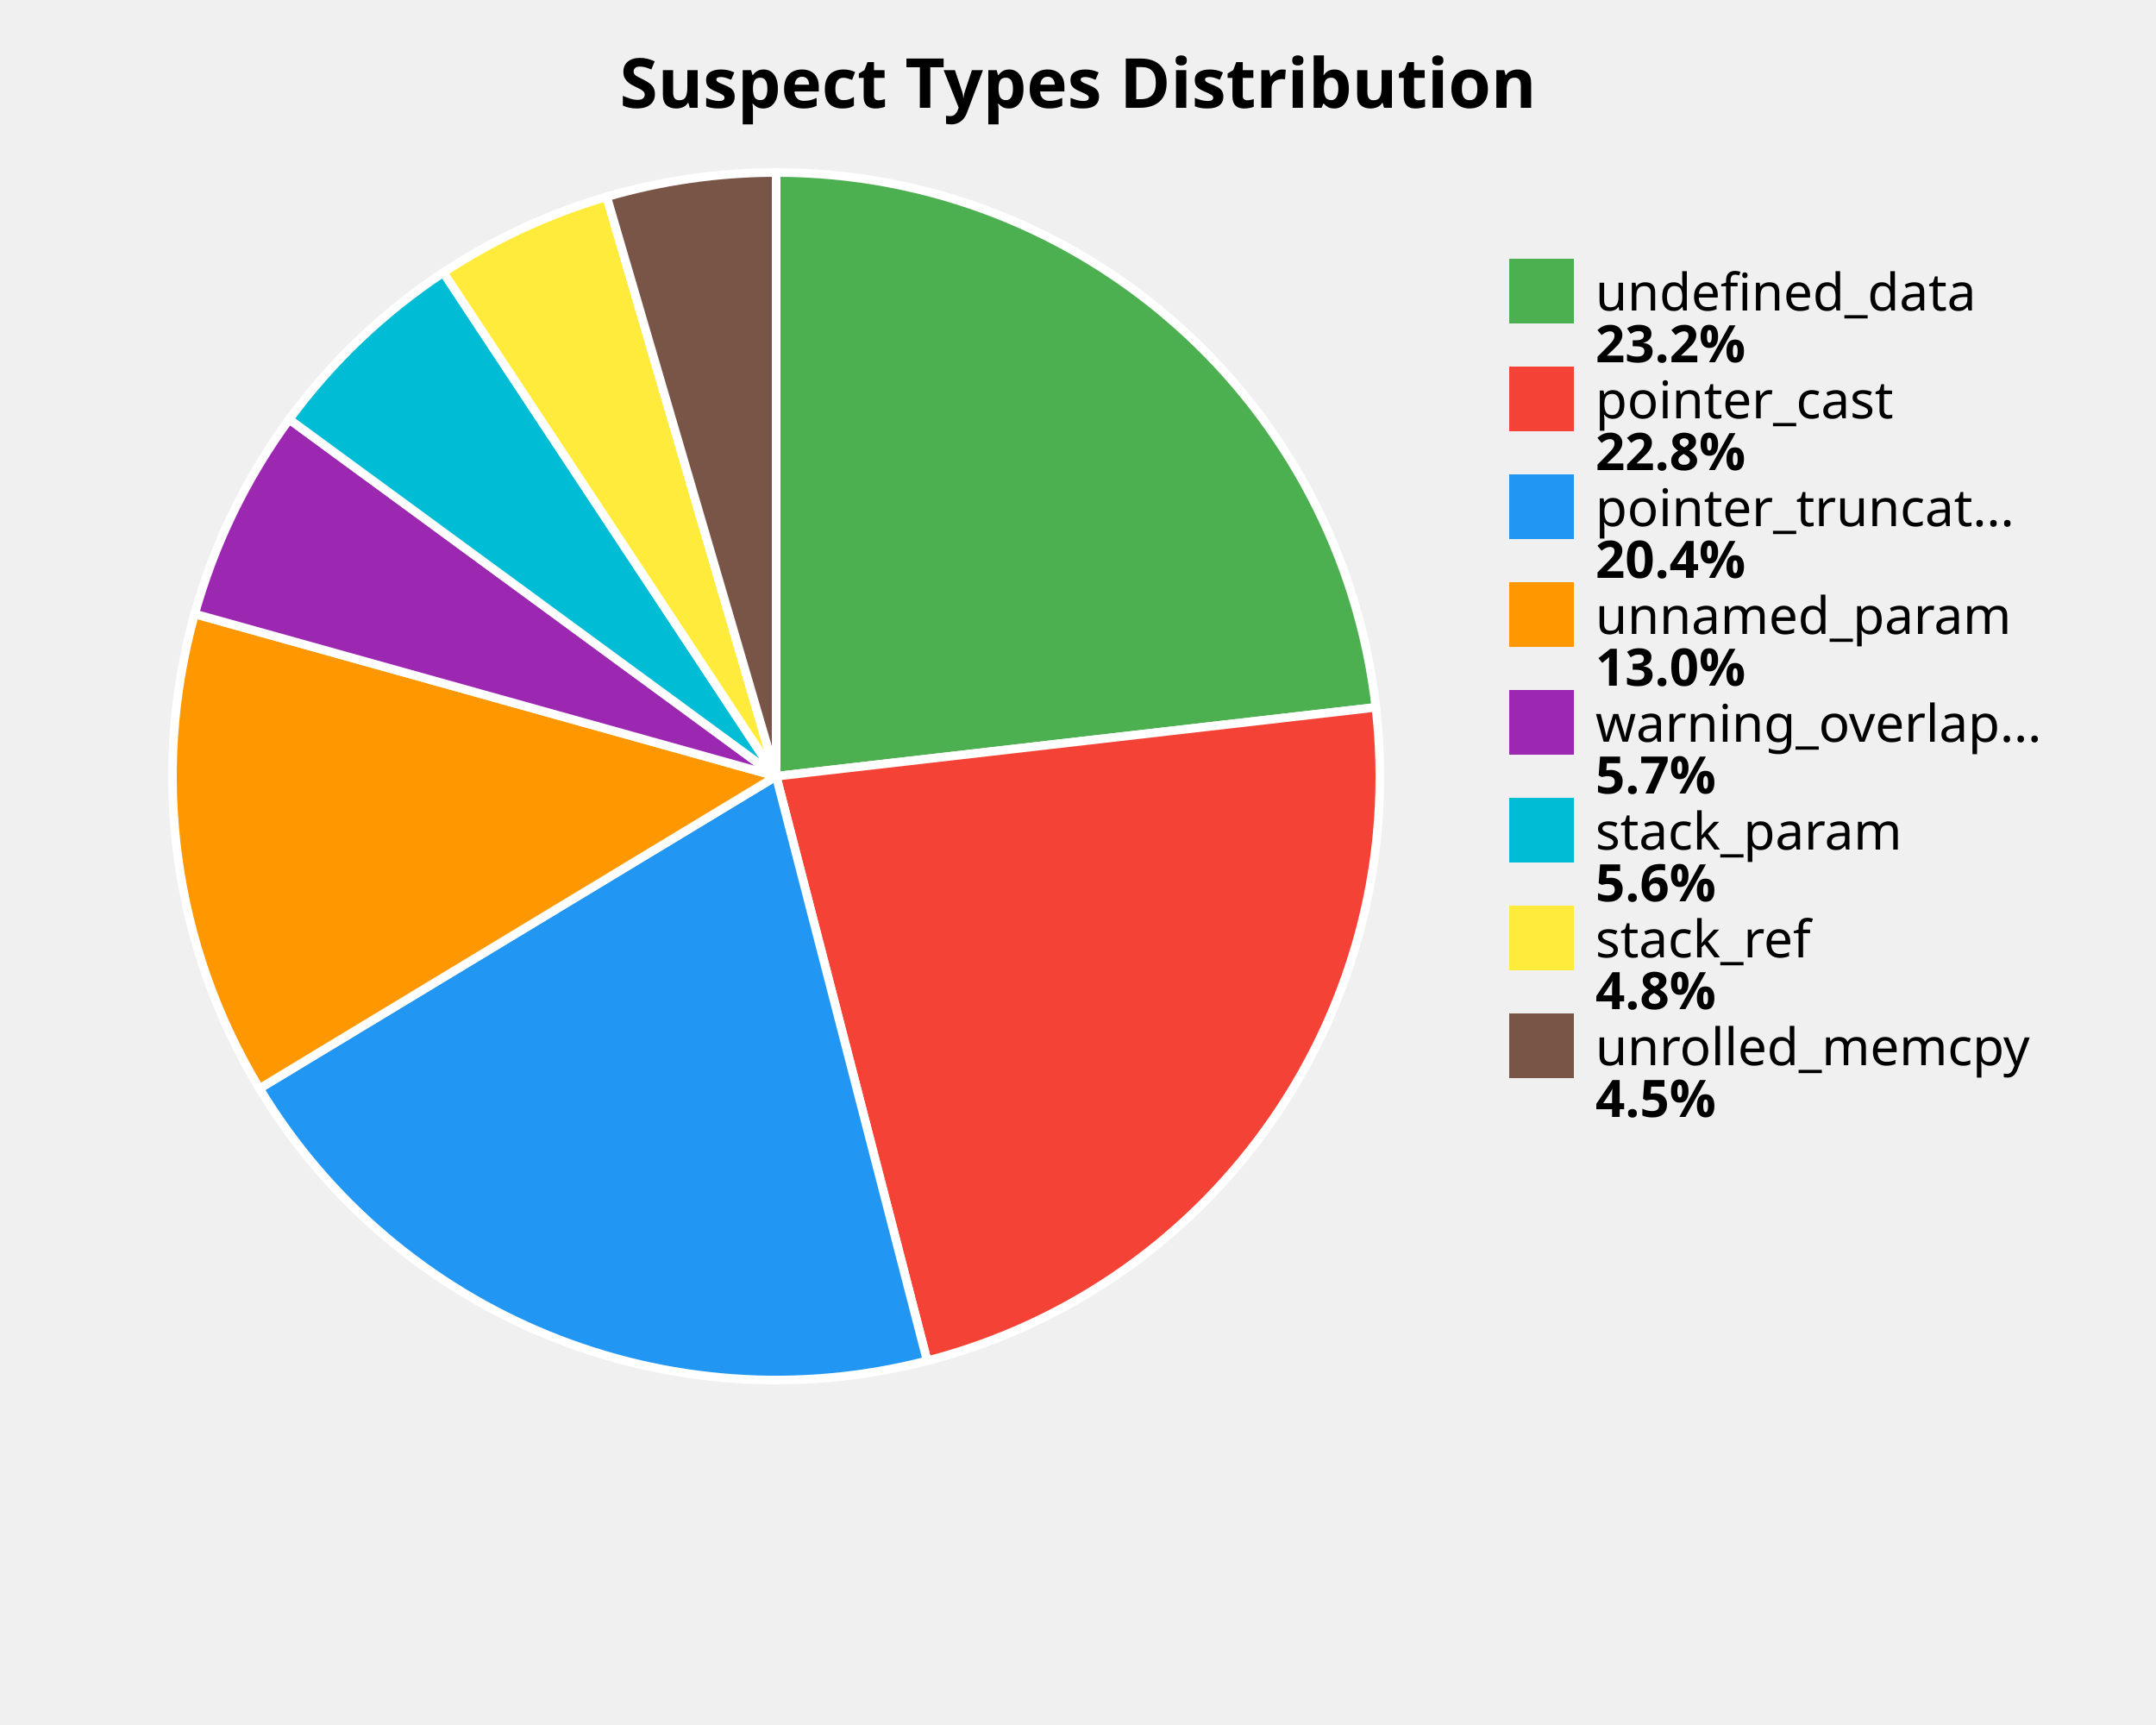
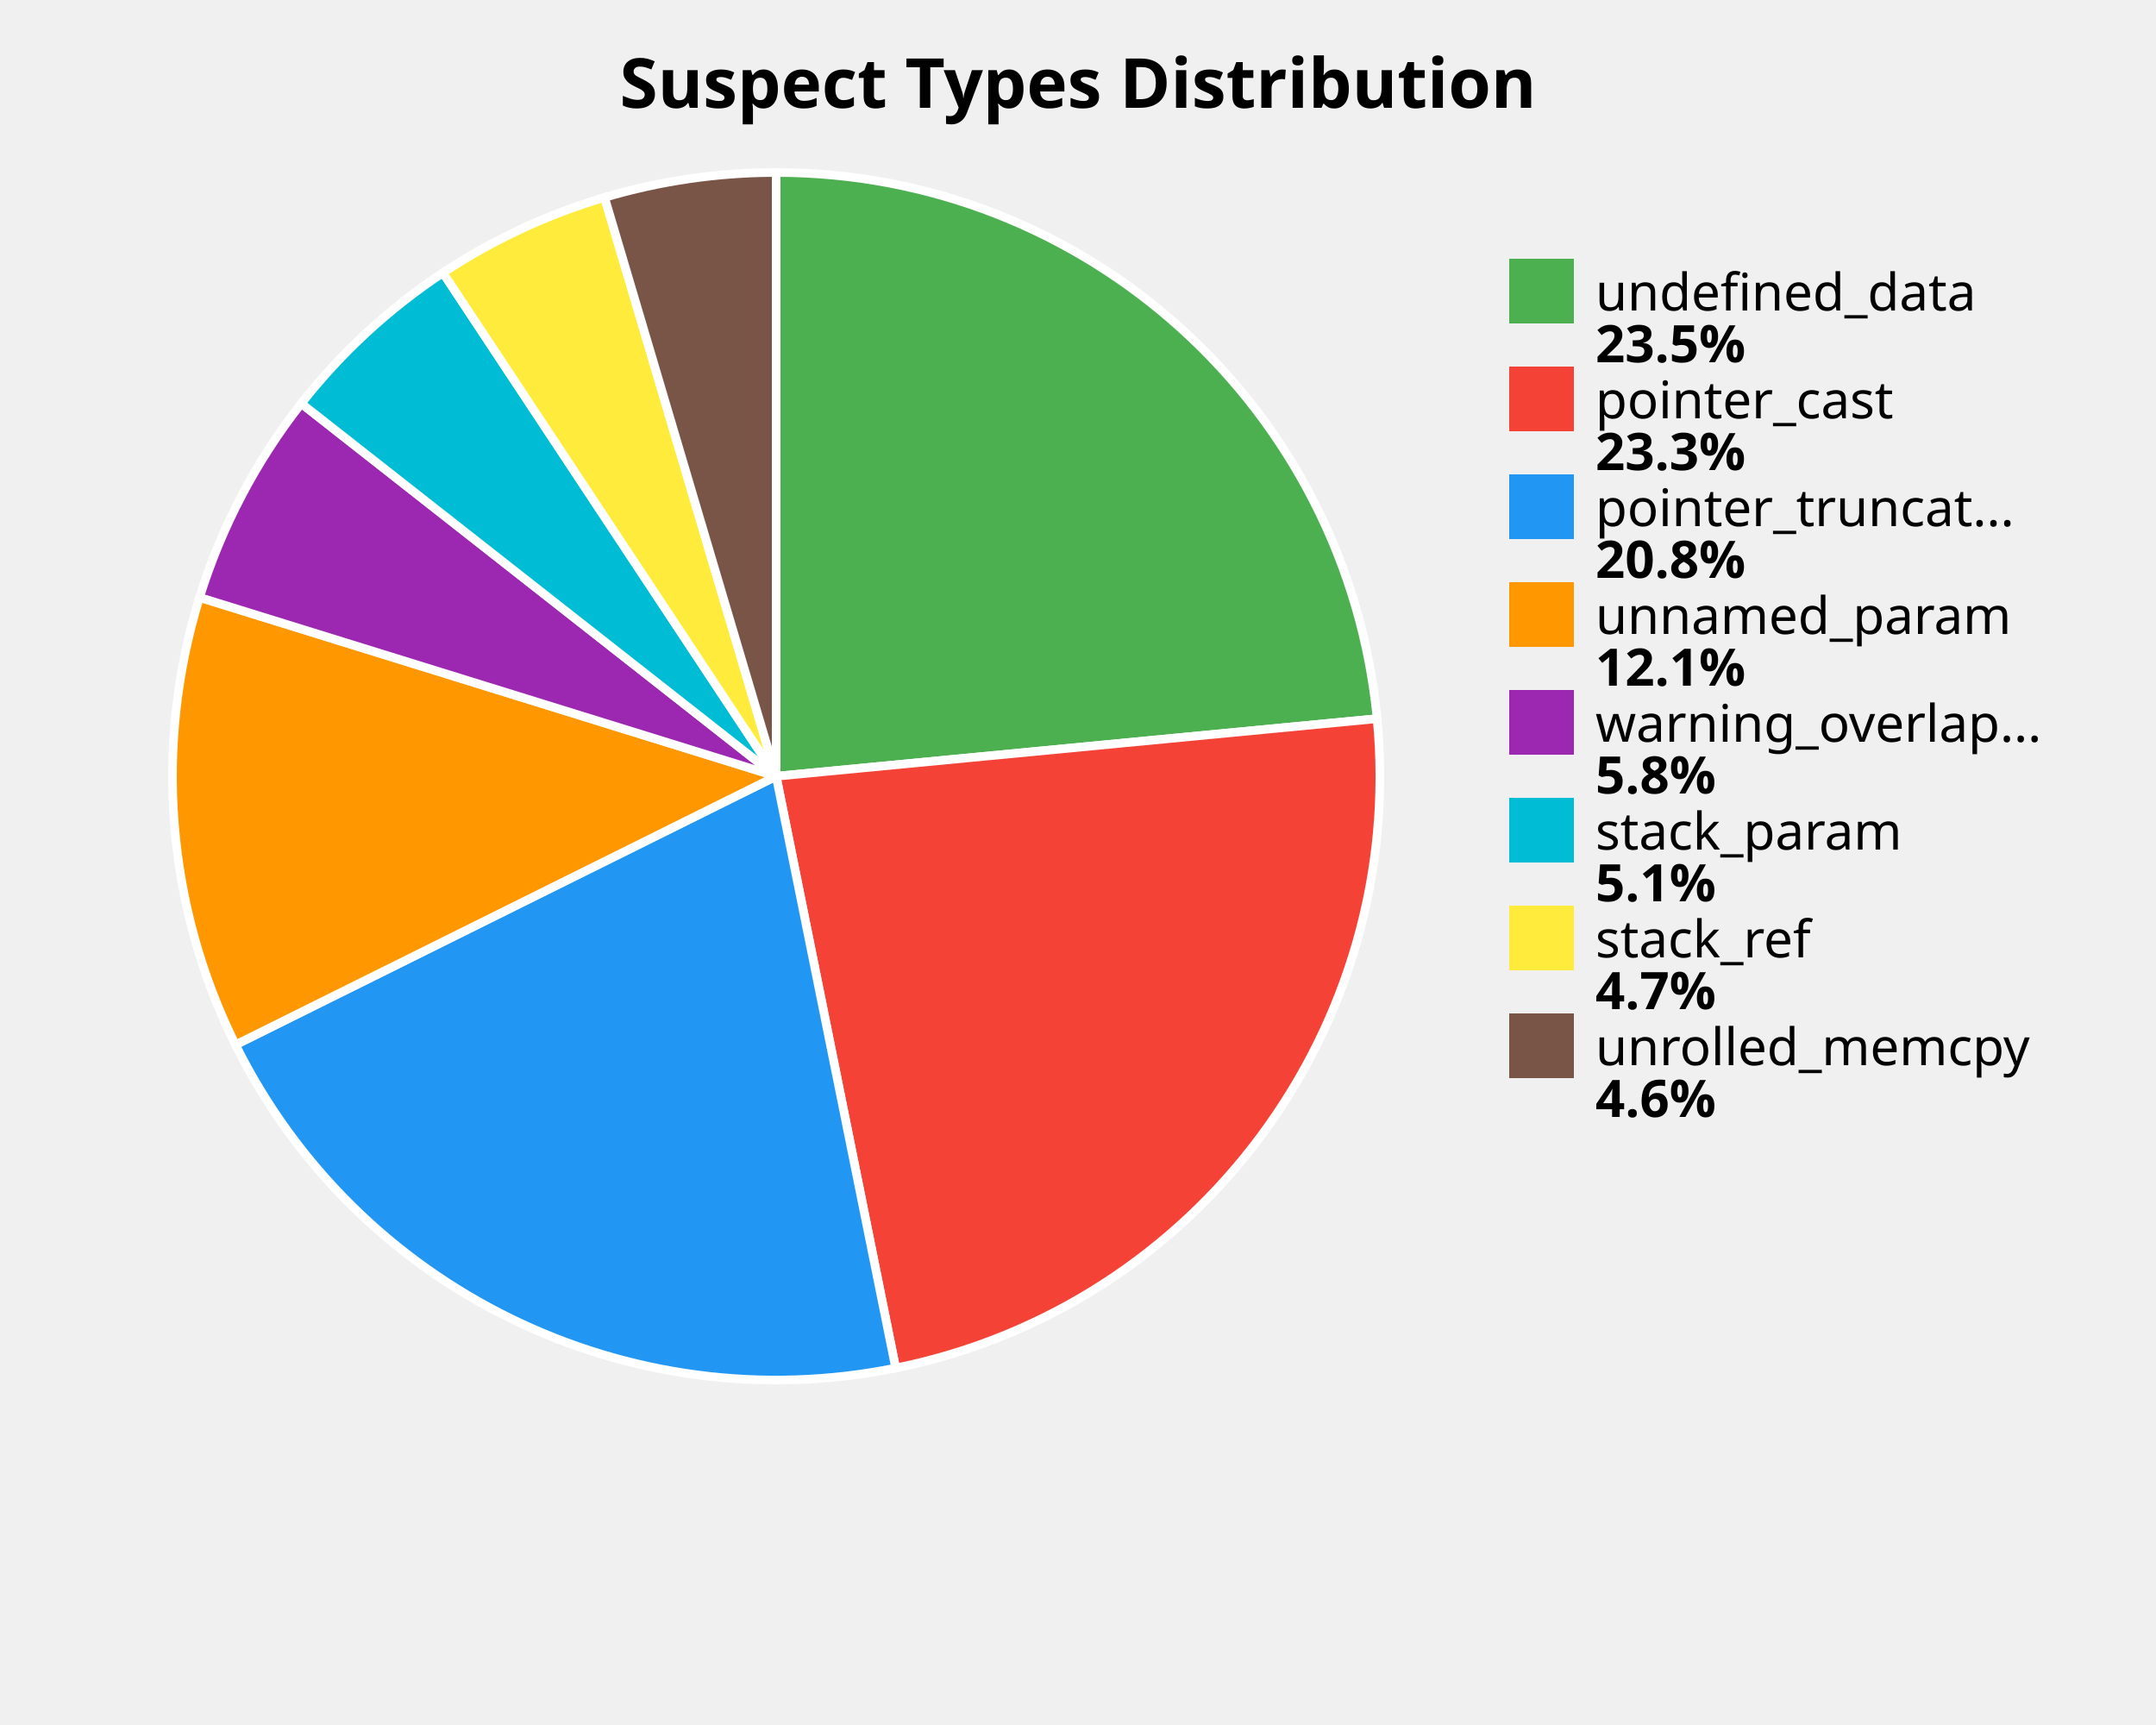
<svg xmlns="http://www.w3.org/2000/svg" width="500" height="400" viewBox="0 0 500 400">
  <style>
    .title { font: bold 16px sans-serif; }
    .label { font: 12px sans-serif; }
    .value { font: bold 12px sans-serif; }
  </style>
  <rect width="100%%" height="100%%" fill="white" />
  <text x="250" y="25" class="title" text-anchor="middle">Suspect Types Distribution</text>
-   <path d="M 180,180 L 180.00,40.00 A 140,140 0 0,1 319.08,164.02 Z" fill="#4CAF50" stroke="white" stroke-width="2" />
-   <path d="M 180,180 L 319.08,164.02 A 140,140 0 0,1 215.02,315.55 Z" fill="#F44336" stroke="white" stroke-width="2" />
-   <path d="M 180,180 L 215.02,315.55 A 140,140 0 0,1 60.18,252.41 Z" fill="#2196F3" stroke="white" stroke-width="2" />
-   <path d="M 180,180 L 60.18,252.41 A 140,140 0 0,1 45.15,142.36 Z" fill="#FF9800" stroke="white" stroke-width="2" />
-   <path d="M 180,180 L 45.15,142.36 A 140,140 0 0,1 67.08,97.24 Z" fill="#9C27B0" stroke="white" stroke-width="2" />
-   <path d="M 180,180 L 67.08,97.24 A 140,140 0 0,1 102.83,63.19 Z" fill="#00BCD4" stroke="white" stroke-width="2" />
-   <path d="M 180,180 L 102.83,63.19 A 140,140 0 0,1 140.70,45.63 Z" fill="#FFEB3B" stroke="white" stroke-width="2" />
-   <path d="M 180,180 L 140.70,45.63 A 140,140 0 0,1 180.00,40.00 Z" fill="#795548" stroke="white" stroke-width="2" />
+   <path d="M 180,180 L 180.00,40.00 A 140,140 0 0,1 319.36,166.65 Z" fill="#4CAF50" stroke="white" stroke-width="2" />
+   <path d="M 180,180 L 319.36,166.65 A 140,140 0 0,1 207.72,317.23 Z" fill="#F44336" stroke="white" stroke-width="2" />
+   <path d="M 180,180 L 207.72,317.23 A 140,140 0 0,1 54.62,242.28 Z" fill="#2196F3" stroke="white" stroke-width="2" />
+   <path d="M 180,180 L 54.62,242.28 A 140,140 0 0,1 46.28,138.53 Z" fill="#FF9800" stroke="white" stroke-width="2" />
+   <path d="M 180,180 L 46.28,138.53 A 140,140 0 0,1 69.87,93.56 Z" fill="#9C27B0" stroke="white" stroke-width="2" />
+   <path d="M 180,180 L 69.87,93.56 A 140,140 0 0,1 102.73,63.25 Z" fill="#00BCD4" stroke="white" stroke-width="2" />
+   <path d="M 180,180 L 102.73,63.25 A 140,140 0 0,1 140.20,45.78 Z" fill="#FFEB3B" stroke="white" stroke-width="2" />
+   <path d="M 180,180 L 140.20,45.78 A 140,140 0 0,1 180.00,40.00 Z" fill="#795548" stroke="white" stroke-width="2" />
  <rect x="350" y="60" width="15" height="15" fill="#4CAF50" />
  <text x="370" y="72" class="label">undefined_data</text>
-   <text x="370" y="84" class="value">23.2%</text>
+   <text x="370" y="84" class="value">23.5%</text>
  <rect x="350" y="85" width="15" height="15" fill="#F44336" />
  <text x="370" y="97" class="label">pointer_cast</text>
-   <text x="370" y="109" class="value">22.8%</text>
+   <text x="370" y="109" class="value">23.3%</text>
  <rect x="350" y="110" width="15" height="15" fill="#2196F3" />
  <text x="370" y="122" class="label">pointer_truncat...</text>
-   <text x="370" y="134" class="value">20.4%</text>
+   <text x="370" y="134" class="value">20.8%</text>
  <rect x="350" y="135" width="15" height="15" fill="#FF9800" />
  <text x="370" y="147" class="label">unnamed_param</text>
-   <text x="370" y="159" class="value">13.0%</text>
+   <text x="370" y="159" class="value">12.1%</text>
  <rect x="350" y="160" width="15" height="15" fill="#9C27B0" />
  <text x="370" y="172" class="label">warning_overlap...</text>
-   <text x="370" y="184" class="value">5.7%</text>
+   <text x="370" y="184" class="value">5.8%</text>
  <rect x="350" y="185" width="15" height="15" fill="#00BCD4" />
  <text x="370" y="197" class="label">stack_param</text>
-   <text x="370" y="209" class="value">5.6%</text>
+   <text x="370" y="209" class="value">5.1%</text>
  <rect x="350" y="210" width="15" height="15" fill="#FFEB3B" />
  <text x="370" y="222" class="label">stack_ref</text>
-   <text x="370" y="234" class="value">4.8%</text>
+   <text x="370" y="234" class="value">4.7%</text>
  <rect x="350" y="235" width="15" height="15" fill="#795548" />
  <text x="370" y="247" class="label">unrolled_memcpy</text>
-   <text x="370" y="259" class="value">4.5%</text>
+   <text x="370" y="259" class="value">4.6%</text>
</svg>
